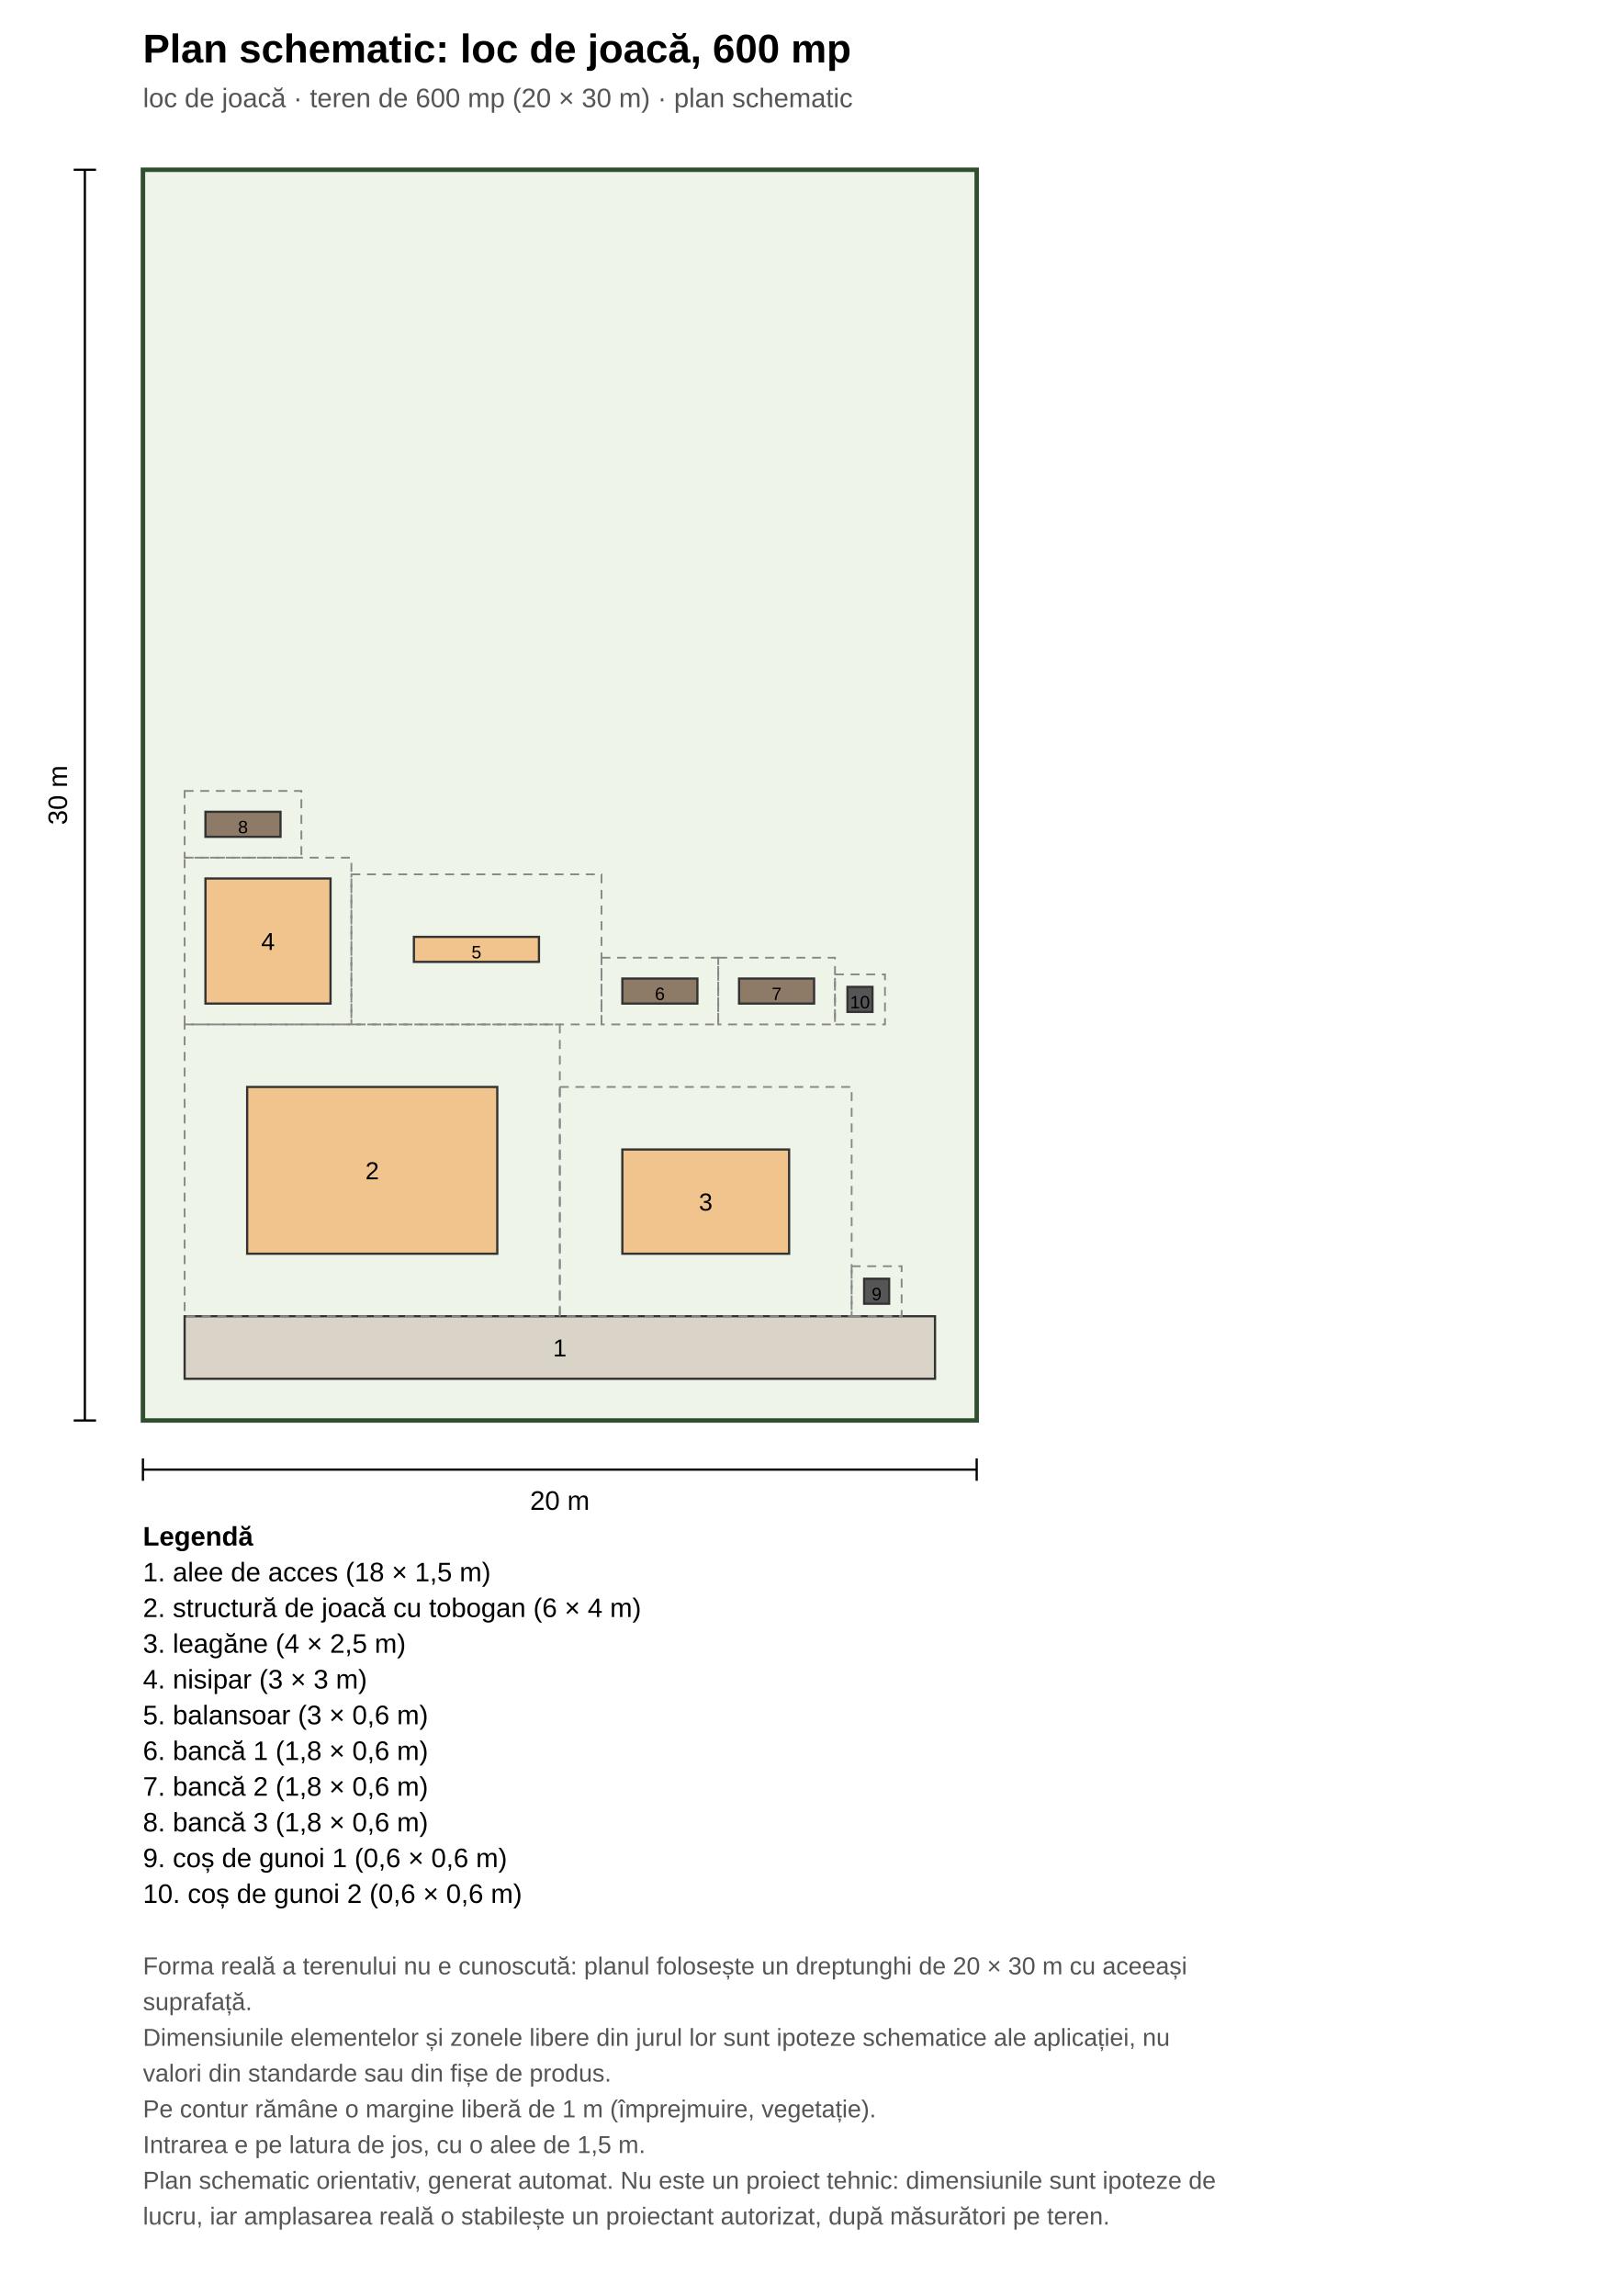
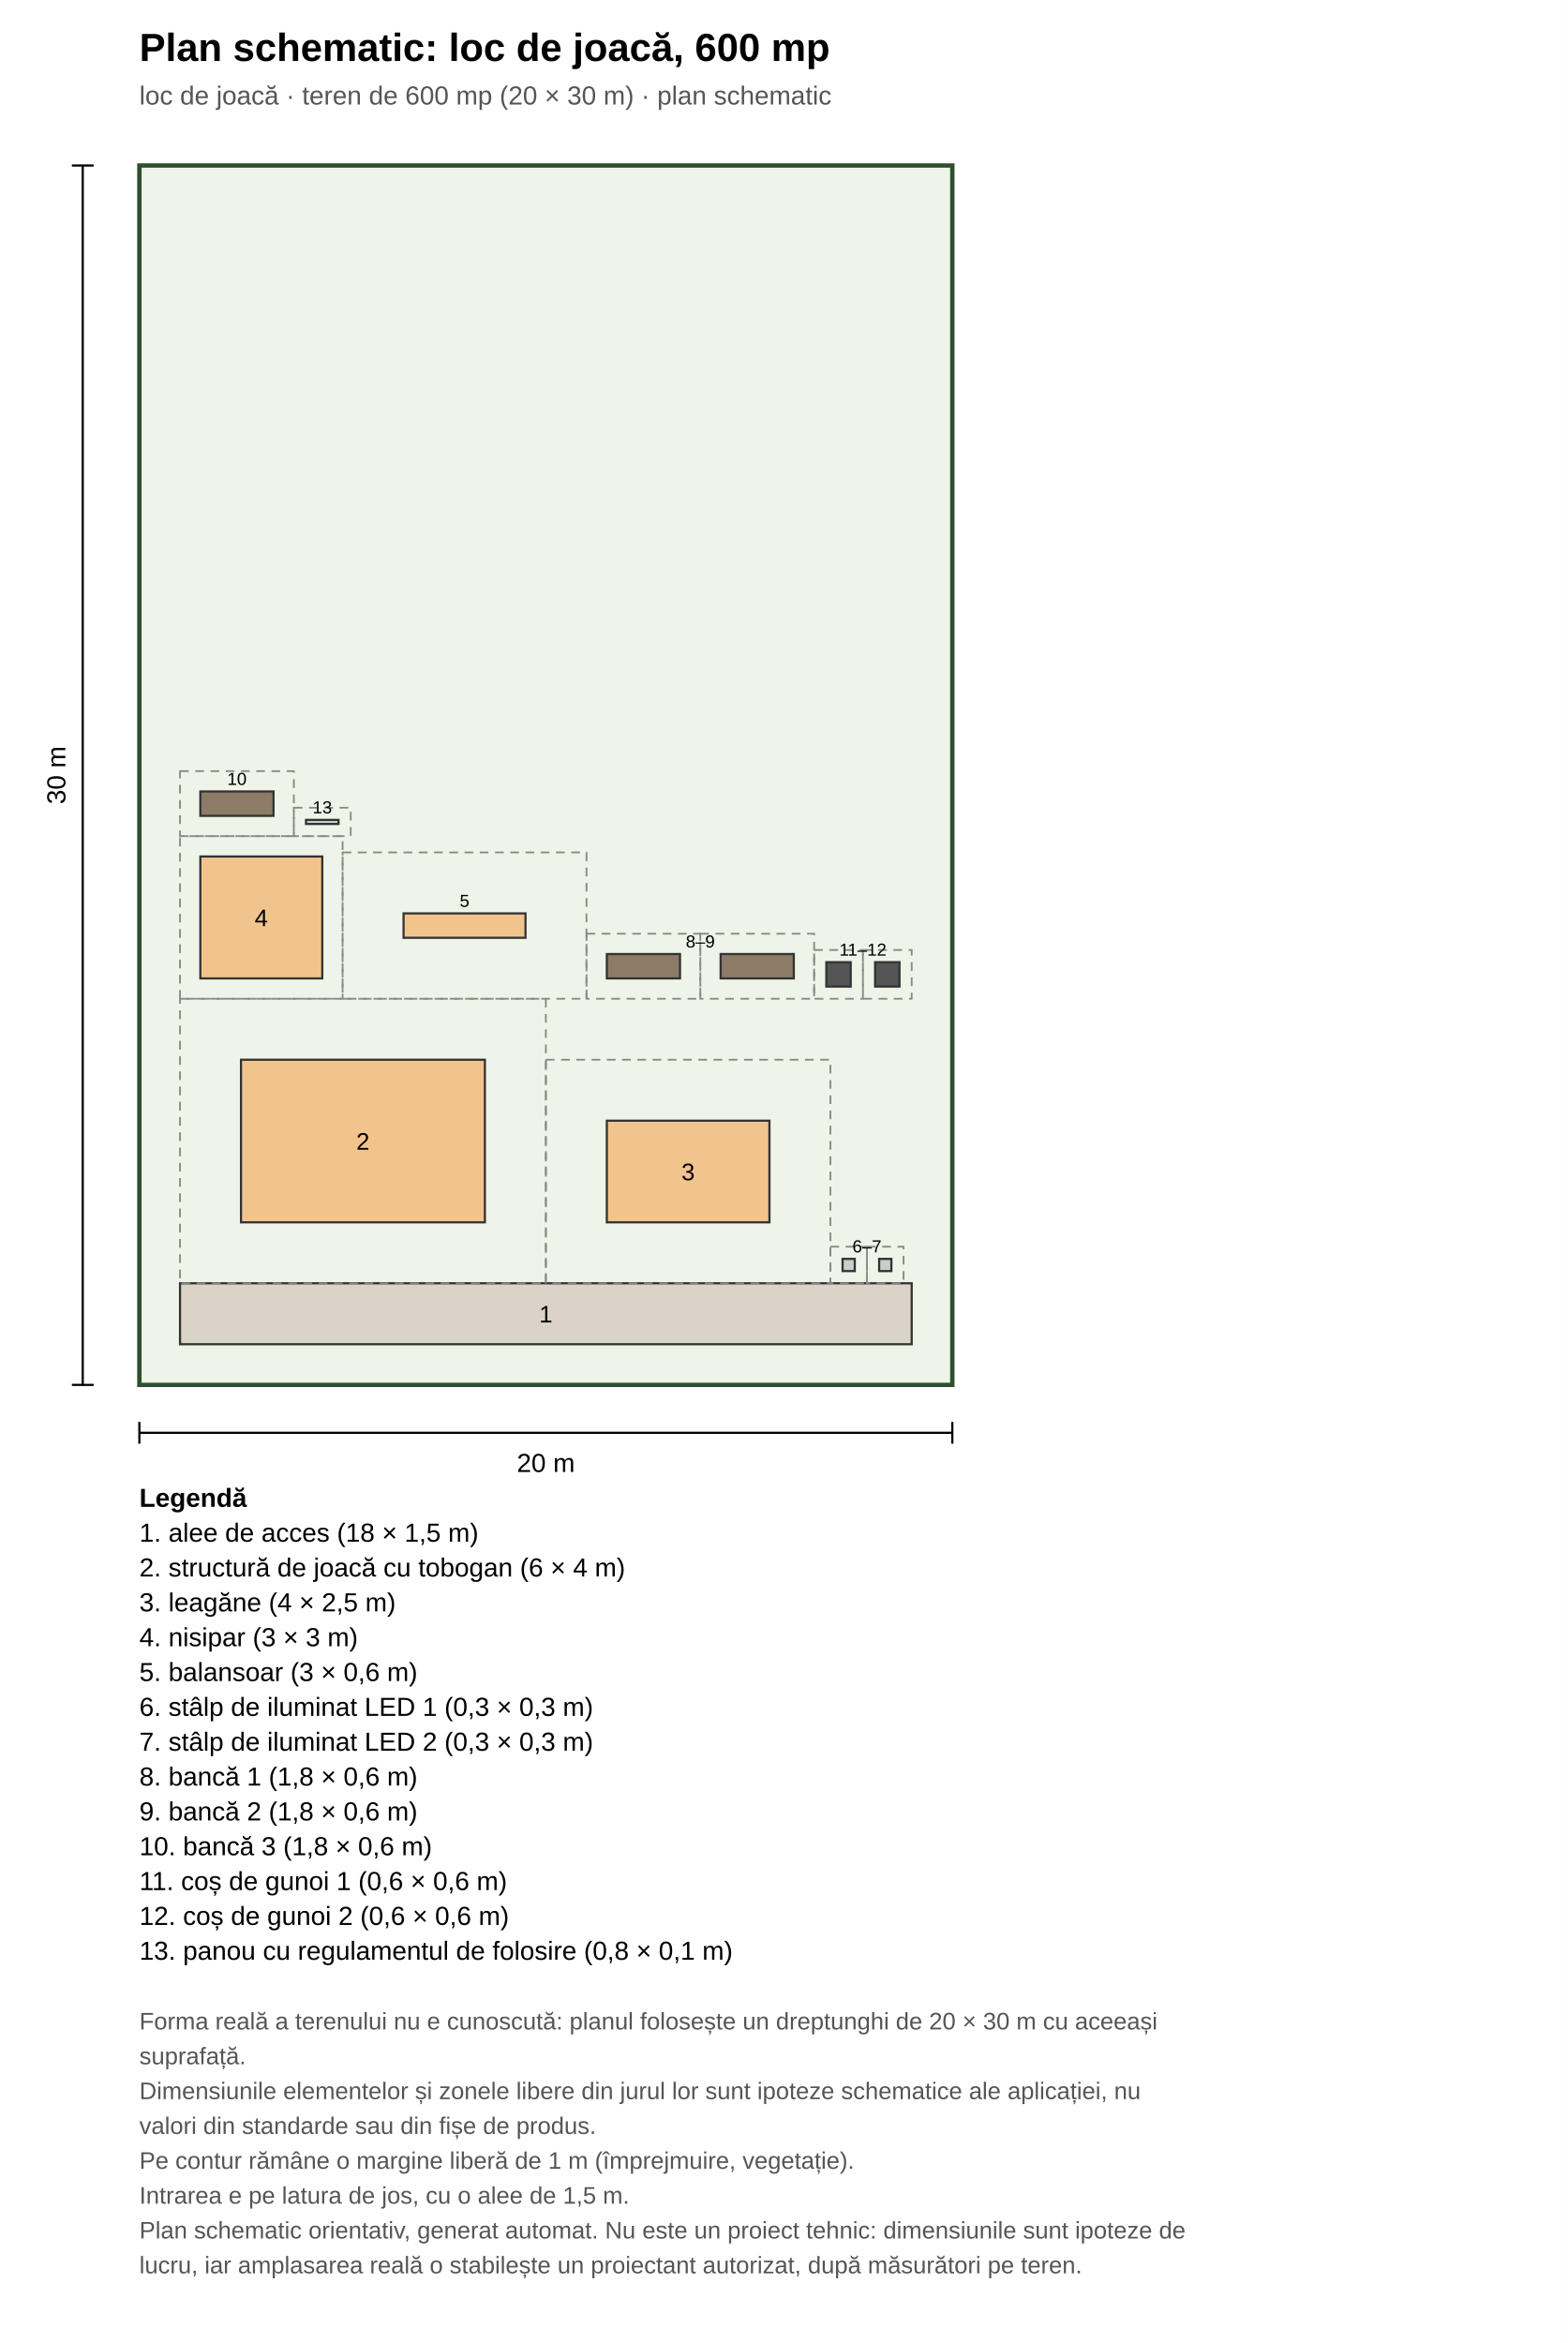
- <svg xmlns="http://www.w3.org/2000/svg" width="720" height="1028" viewBox="0 0 720 1028" font-family="Arial, Helvetica, sans-serif" font-size="12">
-   <rect width="720" height="1028" fill="#ffffff" />
+ <svg xmlns="http://www.w3.org/2000/svg" width="720" height="1076" viewBox="0 0 720 1076" font-family="Arial, Helvetica, sans-serif" font-size="12">
+   <rect width="720" height="1076" fill="#ffffff" />
  <text x="64" y="28" font-size="18" font-weight="bold">Plan schematic: loc de joacă, 600 mp</text>
  <text x="64" y="48" fill="#555">loc de joacă · teren de 600 mp (20 × 30 m) · plan schematic</text>
  <g id="TEREN">
    <rect x="64.0" y="76.0" width="373.33" height="560.00" fill="#eef4e8" stroke="#2f4f2f" stroke-width="2" />
  </g>
  <g id="ELEMENTE">
    <rect id="e1" x="82.67" y="589.33" width="336.00" height="28.00" fill="#d9d4c7" stroke="#333" stroke-width="1" />
    <rect x="82.67" y="458.67" width="168.00" height="130.67" fill="none" stroke="#888" stroke-width="0.8" stroke-dasharray="4 3" />
    <rect id="e2" x="110.67" y="486.67" width="112.00" height="74.67" fill="#f2c48d" stroke="#333" stroke-width="1" />
    <rect x="250.67" y="486.67" width="130.67" height="102.67" fill="none" stroke="#888" stroke-width="0.8" stroke-dasharray="4 3" />
    <rect id="e3" x="278.67" y="514.67" width="74.67" height="46.67" fill="#f2c48d" stroke="#333" stroke-width="1" />
    <rect x="82.67" y="384.0" width="74.67" height="74.67" fill="none" stroke="#888" stroke-width="0.8" stroke-dasharray="4 3" />
    <rect id="e4" x="92.0" y="393.33" width="56.00" height="56.00" fill="#f2c48d" stroke="#333" stroke-width="1" />
    <rect x="157.33" y="391.47" width="112.00" height="67.20" fill="none" stroke="#888" stroke-width="0.8" stroke-dasharray="4 3" />
    <rect id="e5" x="185.33" y="419.47" width="56.00" height="11.20" fill="#f2c48d" stroke="#333" stroke-width="1" />
+     <rect x="381.33" y="572.53" width="16.80" height="16.80" fill="none" stroke="#888" stroke-width="0.8" stroke-dasharray="4 3" />
+     <rect id="e6" x="386.93" y="578.13" width="5.60" height="5.60" fill="#cccccc" stroke="#333" stroke-width="1" />
+     <rect x="398.13" y="572.53" width="16.80" height="16.80" fill="none" stroke="#888" stroke-width="0.8" stroke-dasharray="4 3" />
+     <rect id="e7" x="403.73" y="578.13" width="5.60" height="5.60" fill="#cccccc" stroke="#333" stroke-width="1" />
    <rect x="269.33" y="428.8" width="52.27" height="29.87" fill="none" stroke="#888" stroke-width="0.8" stroke-dasharray="4 3" />
-     <rect id="e6" x="278.67" y="438.13" width="33.60" height="11.20" fill="#8d7b68" stroke="#333" stroke-width="1" />
+     <rect id="e8" x="278.67" y="438.13" width="33.60" height="11.20" fill="#8d7b68" stroke="#333" stroke-width="1" />
    <rect x="321.6" y="428.8" width="52.27" height="29.87" fill="none" stroke="#888" stroke-width="0.8" stroke-dasharray="4 3" />
-     <rect id="e7" x="330.93" y="438.13" width="33.60" height="11.20" fill="#8d7b68" stroke="#333" stroke-width="1" />
+     <rect id="e9" x="330.93" y="438.13" width="33.60" height="11.20" fill="#8d7b68" stroke="#333" stroke-width="1" />
    <rect x="82.67" y="354.13" width="52.27" height="29.87" fill="none" stroke="#888" stroke-width="0.8" stroke-dasharray="4 3" />
-     <rect id="e8" x="92.0" y="363.47" width="33.60" height="11.20" fill="#8d7b68" stroke="#333" stroke-width="1" />
-     <rect x="381.33" y="566.93" width="22.40" height="22.40" fill="none" stroke="#888" stroke-width="0.8" stroke-dasharray="4 3" />
-     <rect id="e9" x="386.93" y="572.53" width="11.20" height="11.20" fill="#555555" stroke="#333" stroke-width="1" />
+     <rect id="e10" x="92.0" y="363.47" width="33.60" height="11.20" fill="#8d7b68" stroke="#333" stroke-width="1" />
    <rect x="373.87" y="436.27" width="22.40" height="22.40" fill="none" stroke="#888" stroke-width="0.8" stroke-dasharray="4 3" />
-     <rect id="e10" x="379.47" y="441.87" width="11.20" height="11.20" fill="#555555" stroke="#333" stroke-width="1" />
+     <rect id="e11" x="379.47" y="441.87" width="11.20" height="11.20" fill="#555555" stroke="#333" stroke-width="1" />
+     <rect x="396.27" y="436.27" width="22.40" height="22.40" fill="none" stroke="#888" stroke-width="0.8" stroke-dasharray="4 3" />
+     <rect id="e12" x="401.87" y="441.87" width="11.20" height="11.20" fill="#555555" stroke="#333" stroke-width="1" />
+     <rect x="134.93" y="370.93" width="26.13" height="13.07" fill="none" stroke="#888" stroke-width="0.8" stroke-dasharray="4 3" />
+     <rect id="e13" x="140.53" y="376.53" width="14.93" height="1.87" fill="#cccccc" stroke="#333" stroke-width="1" />
  </g>
  <g id="TEXT">
    <text x="250.67" y="607.33" text-anchor="middle" font-size="11">1</text>
    <text x="166.67" y="528.00" text-anchor="middle" font-size="11">2</text>
-     <text x="316.00" y="542.00" text-anchor="middle" font-size="11">3</text>
-     <text x="120.00" y="425.33" text-anchor="middle" font-size="11">4</text>
-     <text x="213.33" y="429.07" text-anchor="middle" font-size="8">5</text>
-     <text x="295.47" y="447.73" text-anchor="middle" font-size="8">6</text>
-     <text x="347.73" y="447.73" text-anchor="middle" font-size="8">7</text>
-     <text x="108.80" y="373.07" text-anchor="middle" font-size="8">8</text>
-     <text x="392.53" y="582.13" text-anchor="middle" font-size="8">9</text>
-     <text x="385.07" y="451.47" text-anchor="middle" font-size="8">10</text>
+     <text x="316.0" y="542.00" text-anchor="middle" font-size="11">3</text>
+     <text x="120.0" y="425.33" text-anchor="middle" font-size="11">4</text>
+     <text x="213.33" y="416.47" text-anchor="middle" font-size="8">5</text>
+     <text x="398.13" y="575.13" text-anchor="middle" font-size="8">6–7</text>
+     <text x="321.6" y="435.13" text-anchor="middle" font-size="8">8–9</text>
+     <text x="108.8" y="360.47" text-anchor="middle" font-size="8">10</text>
+     <text x="396.27" y="438.87" text-anchor="middle" font-size="8">11–12</text>
+     <text x="148.0" y="373.53" text-anchor="middle" font-size="8">13</text>
  </g>
  <g id="COTE" stroke="#000" stroke-width="1">
    <line x1="64.0" y1="658.0" x2="437.33" y2="658.0" />
    <line x1="64.0" y1="653.0" x2="64.0" y2="663.0" />
    <line x1="437.33" y1="653.0" x2="437.33" y2="663.0" />
    <line x1="38" y1="636.0" x2="38" y2="76.0" />
    <line x1="33" y1="636.0" x2="43" y2="636.0" />
    <line x1="33" y1="76.0" x2="43" y2="76.0" />
  </g>
  <text x="250.67" y="676.0" text-anchor="middle">20 m</text>
  <text x="30" y="356.0" text-anchor="middle" transform="rotate(-90 30 356.0)">30 m</text>
  <text x="64" y="692.0" font-weight="bold">Legendă</text>
  <text x="64" y="708.0">1. alee de acces (18 × 1,5 m)</text>
  <text x="64" y="724.0">2. structură de joacă cu tobogan (6 × 4 m)</text>
  <text x="64" y="740.0">3. leagăne (4 × 2,5 m)</text>
  <text x="64" y="756.0">4. nisipar (3 × 3 m)</text>
  <text x="64" y="772.0">5. balansoar (3 × 0,6 m)</text>
-   <text x="64" y="788.0">6. bancă 1 (1,8 × 0,6 m)</text>
-   <text x="64" y="804.0">7. bancă 2 (1,8 × 0,6 m)</text>
-   <text x="64" y="820.0">8. bancă 3 (1,8 × 0,6 m)</text>
-   <text x="64" y="836.0">9. coș de gunoi 1 (0,6 × 0,6 m)</text>
-   <text x="64" y="852.0">10. coș de gunoi 2 (0,6 × 0,6 m)</text>
-   <text x="64" y="884.0" font-size="11" fill="#555">Forma reală a terenului nu e cunoscută: planul folosește un dreptunghi de 20 × 30 m cu aceeași</text>
-   <text x="64" y="900.0" font-size="11" fill="#555">suprafață.</text>
-   <text x="64" y="916.0" font-size="11" fill="#555">Dimensiunile elementelor și zonele libere din jurul lor sunt ipoteze schematice ale aplicației, nu</text>
-   <text x="64" y="932.0" font-size="11" fill="#555">valori din standarde sau din fișe de produs.</text>
-   <text x="64" y="948.0" font-size="11" fill="#555">Pe contur rămâne o margine liberă de 1 m (împrejmuire, vegetație).</text>
-   <text x="64" y="964.0" font-size="11" fill="#555">Intrarea e pe latura de jos, cu o alee de 1,5 m.</text>
-   <text x="64" y="980.0" font-size="11" fill="#555">Plan schematic orientativ, generat automat. Nu este un proiect tehnic: dimensiunile sunt ipoteze de</text>
-   <text x="64" y="996.0" font-size="11" fill="#555">lucru, iar amplasarea reală o stabilește un proiectant autorizat, după măsurători pe teren.</text>
+   <text x="64" y="788.0">6. stâlp de iluminat LED 1 (0,3 × 0,3 m)</text>
+   <text x="64" y="804.0">7. stâlp de iluminat LED 2 (0,3 × 0,3 m)</text>
+   <text x="64" y="820.0">8. bancă 1 (1,8 × 0,6 m)</text>
+   <text x="64" y="836.0">9. bancă 2 (1,8 × 0,6 m)</text>
+   <text x="64" y="852.0">10. bancă 3 (1,8 × 0,6 m)</text>
+   <text x="64" y="868.0">11. coș de gunoi 1 (0,6 × 0,6 m)</text>
+   <text x="64" y="884.0">12. coș de gunoi 2 (0,6 × 0,6 m)</text>
+   <text x="64" y="900.0">13. panou cu regulamentul de folosire (0,8 × 0,1 m)</text>
+   <text x="64" y="932.0" font-size="11" fill="#555">Forma reală a terenului nu e cunoscută: planul folosește un dreptunghi de 20 × 30 m cu aceeași</text>
+   <text x="64" y="948.0" font-size="11" fill="#555">suprafață.</text>
+   <text x="64" y="964.0" font-size="11" fill="#555">Dimensiunile elementelor și zonele libere din jurul lor sunt ipoteze schematice ale aplicației, nu</text>
+   <text x="64" y="980.0" font-size="11" fill="#555">valori din standarde sau din fișe de produs.</text>
+   <text x="64" y="996.0" font-size="11" fill="#555">Pe contur rămâne o margine liberă de 1 m (împrejmuire, vegetație).</text>
+   <text x="64" y="1012.0" font-size="11" fill="#555">Intrarea e pe latura de jos, cu o alee de 1,5 m.</text>
+   <text x="64" y="1028.0" font-size="11" fill="#555">Plan schematic orientativ, generat automat. Nu este un proiect tehnic: dimensiunile sunt ipoteze de</text>
+   <text x="64" y="1044.0" font-size="11" fill="#555">lucru, iar amplasarea reală o stabilește un proiectant autorizat, după măsurători pe teren.</text>
</svg>
